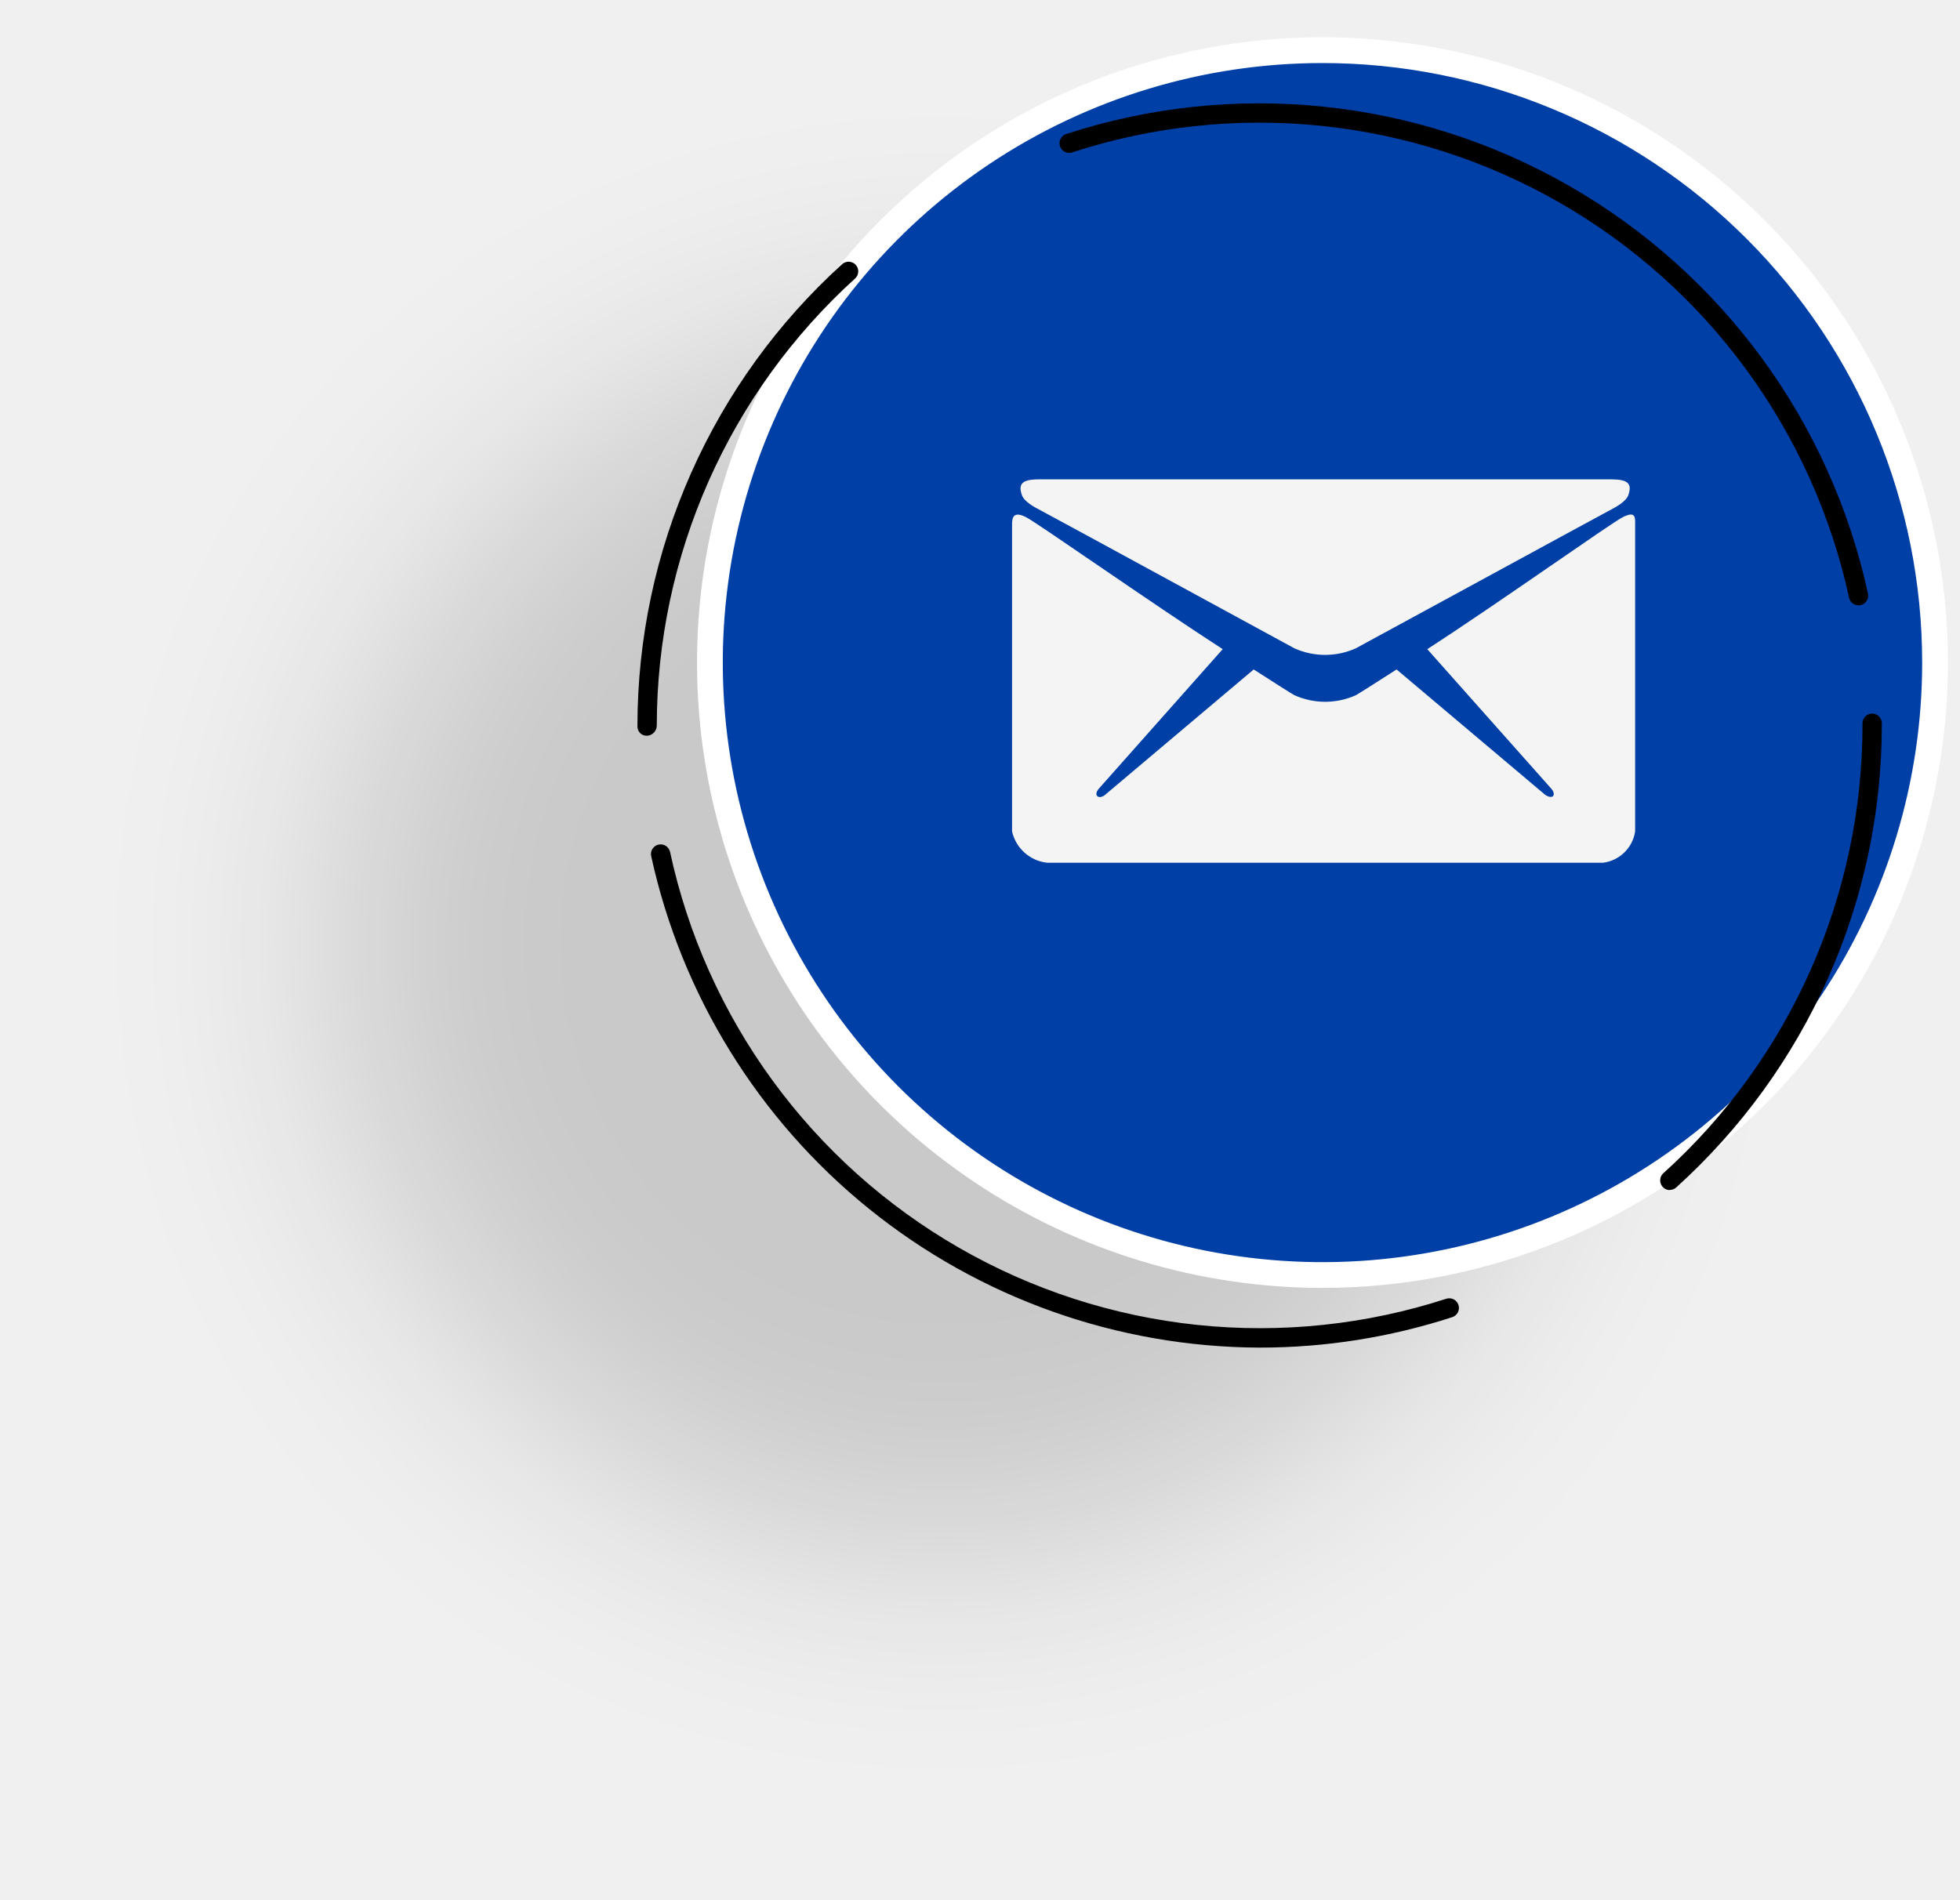
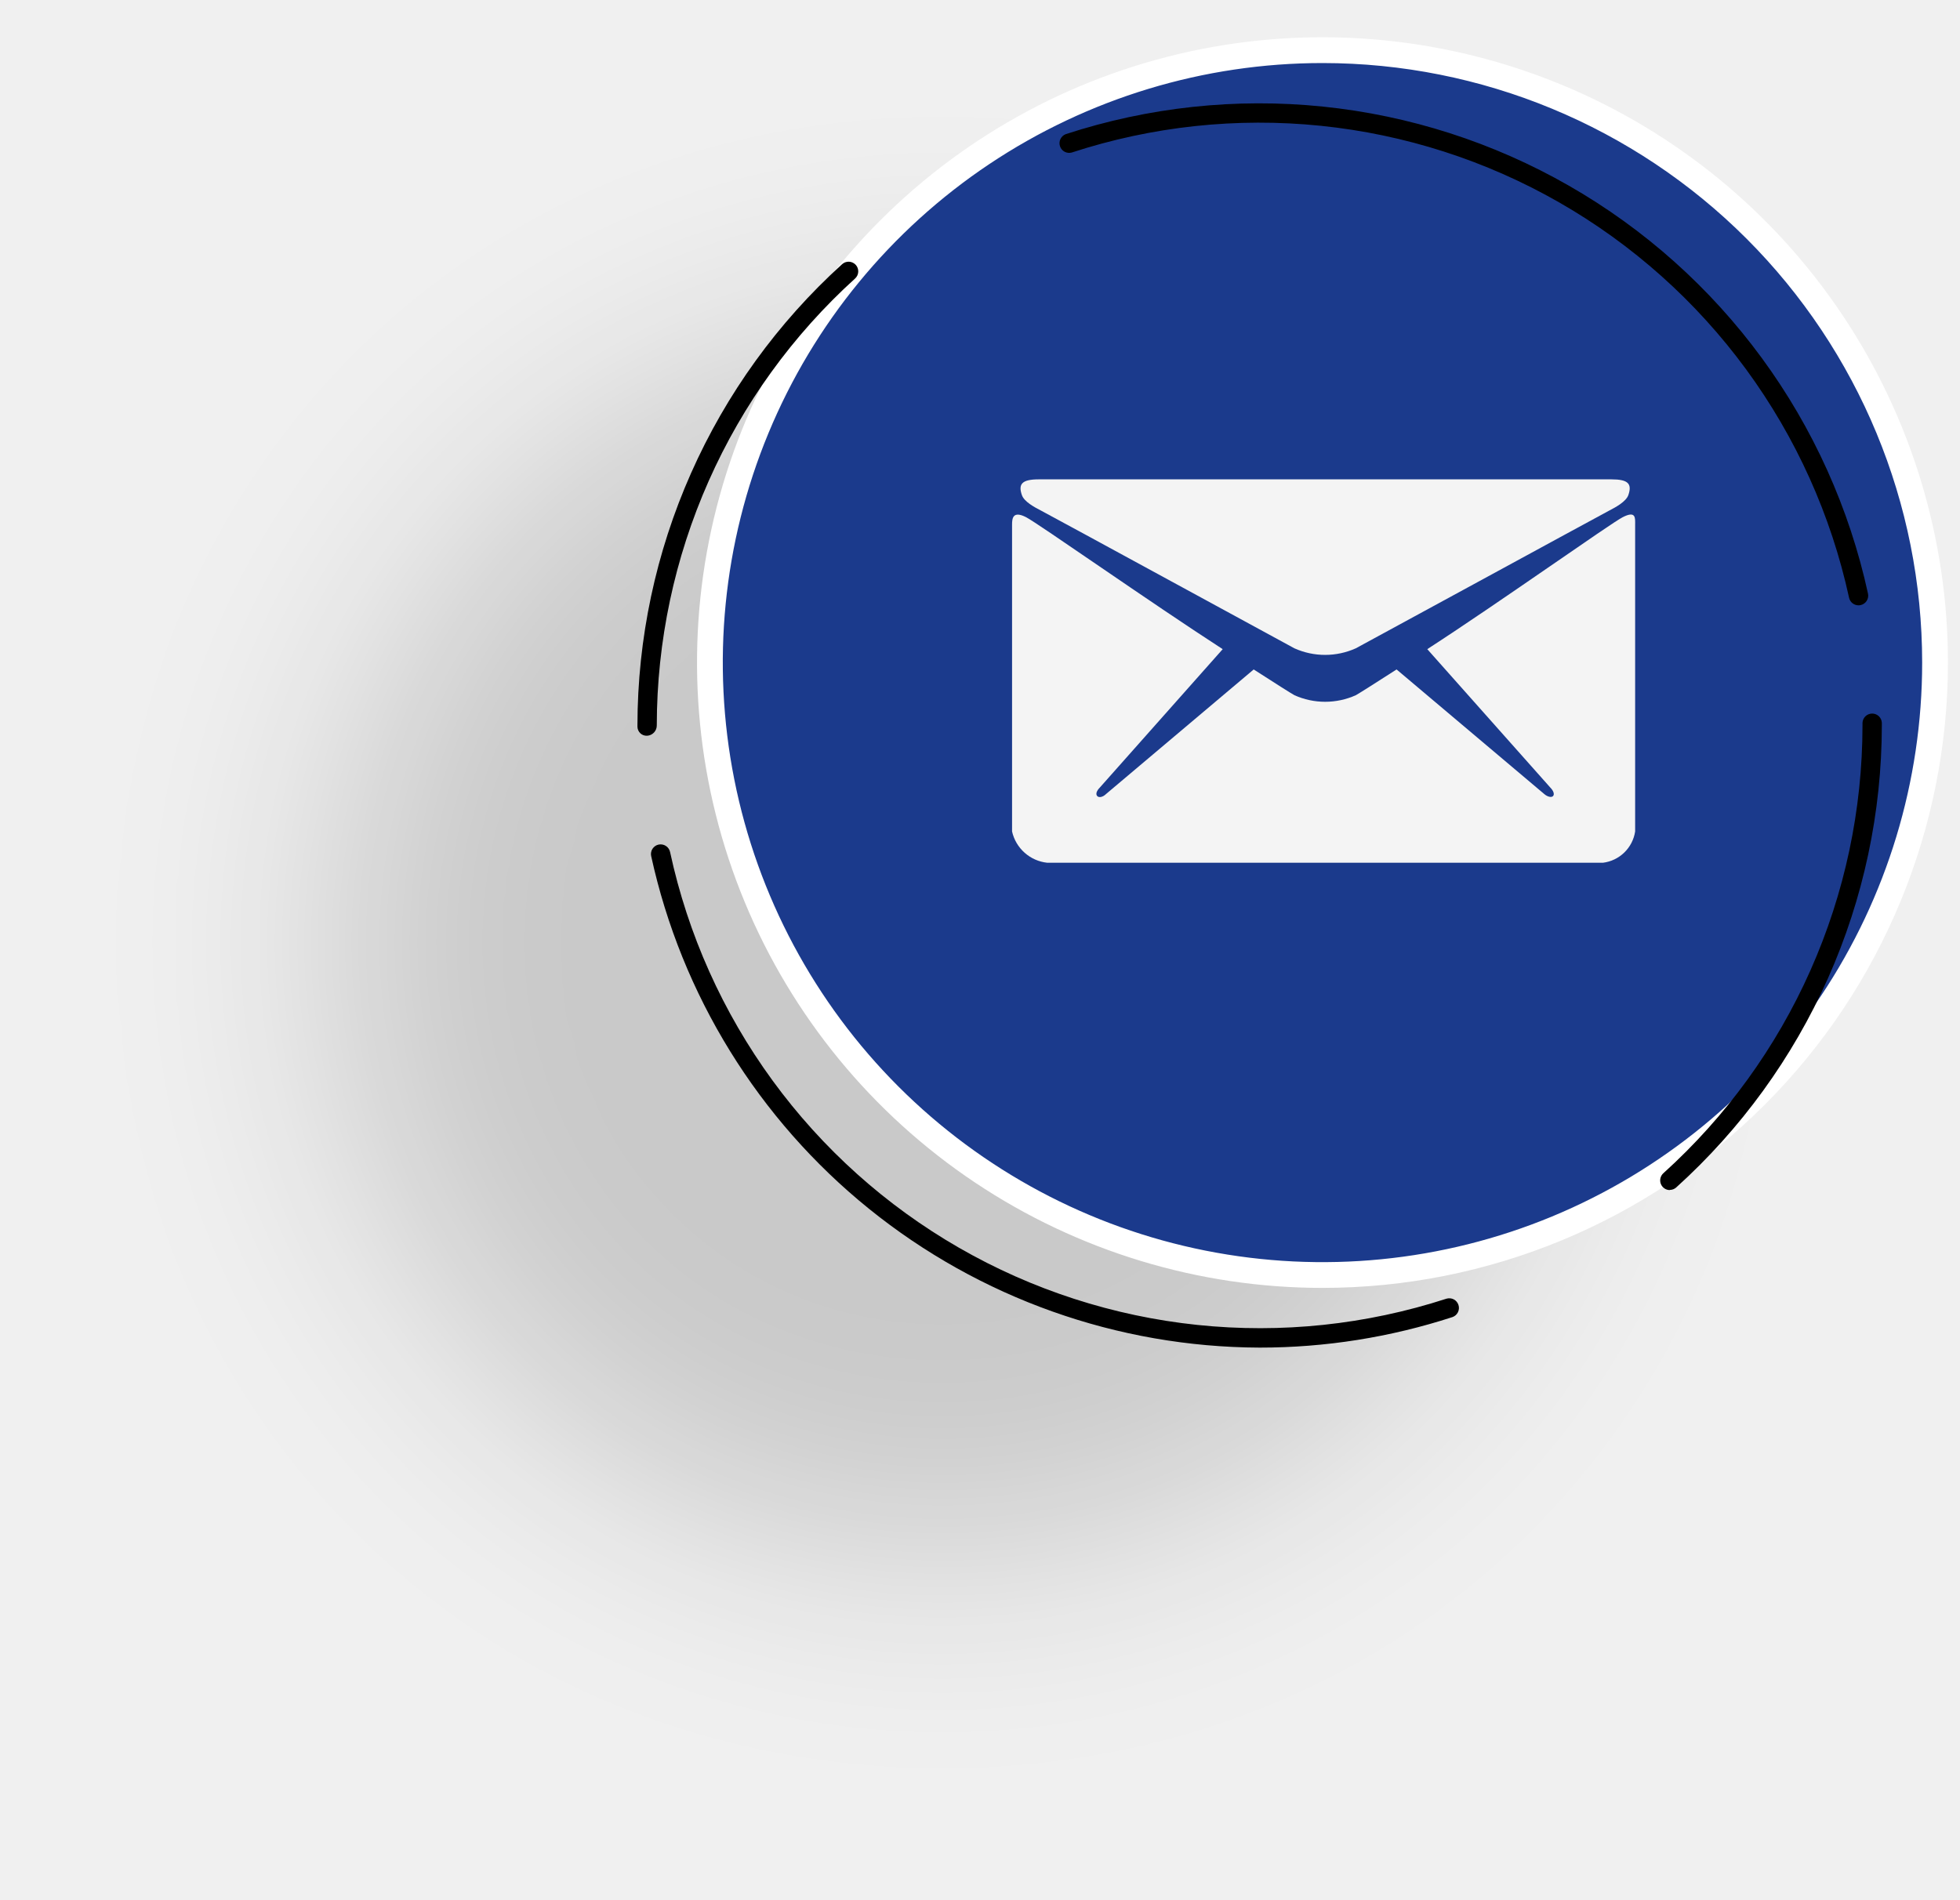
<svg xmlns="http://www.w3.org/2000/svg" width="98" height="95" viewBox="0 0 98 95" fill="none">
  <g clip-path="url(#clip0_168_428)">
    <g filter="url(#filter0_d_168_428)">
-       <path d="M66.129 63.759C83.044 63.759 96.757 50.046 96.757 33.131C96.757 16.216 83.044 2.503 66.129 2.503C49.214 2.503 35.501 16.216 35.501 33.131C35.501 50.046 49.214 63.759 66.129 63.759Z" fill="#003FA6" />
+       <path d="M66.129 63.759C83.044 63.759 96.757 50.046 96.757 33.131C96.757 16.216 83.044 2.503 66.129 2.503C49.214 2.503 35.501 16.216 35.501 33.131C35.501 50.046 49.214 63.759 66.129 63.759Z" fill="#1B3A8C" />
    </g>
    <path d="M66.124 64.409C59.939 64.409 53.893 62.575 48.75 59.139C43.607 55.702 39.599 50.818 37.232 45.104C34.865 39.389 34.245 33.101 35.452 27.035C36.659 20.969 39.637 15.396 44.011 11.023C48.384 6.649 53.957 3.671 60.023 2.464C66.089 1.257 72.377 1.877 78.092 4.244C83.806 6.611 88.69 10.619 92.127 15.762C95.563 20.904 97.397 26.951 97.397 33.136C97.397 41.43 94.102 49.385 88.237 55.249C82.373 61.114 74.418 64.409 66.124 64.409ZM66.124 3.153C60.194 3.153 54.397 4.912 49.466 8.206C44.535 11.501 40.692 16.184 38.422 21.663C36.153 27.142 35.559 33.17 36.716 38.987C37.873 44.803 40.729 50.146 44.922 54.339C49.115 58.532 54.458 61.388 60.275 62.545C66.091 63.702 72.12 63.108 77.599 60.839C83.077 58.569 87.76 54.726 91.055 49.795C94.35 44.864 96.108 39.067 96.108 33.137C96.108 25.185 92.949 17.558 87.326 11.935C81.703 6.312 74.076 3.153 66.124 3.153Z" fill="white" />
    <path d="M62.984 67.395C55.872 67.371 48.981 64.921 43.449 60.452C37.918 55.982 34.076 49.759 32.558 42.811C32.545 42.749 32.544 42.685 32.556 42.622C32.567 42.56 32.591 42.501 32.626 42.447C32.66 42.394 32.705 42.348 32.758 42.312C32.81 42.276 32.869 42.251 32.931 42.238C32.993 42.225 33.057 42.224 33.12 42.236C33.182 42.247 33.242 42.271 33.295 42.306C33.348 42.34 33.394 42.385 33.43 42.438C33.466 42.49 33.491 42.549 33.504 42.611C34.394 46.737 36.14 50.63 38.629 54.04C41.118 57.449 44.294 60.298 47.953 62.403C51.611 64.508 55.671 65.822 59.869 66.261C64.067 66.699 68.311 66.252 72.325 64.948C72.446 64.912 72.576 64.925 72.688 64.983C72.8 65.042 72.884 65.142 72.923 65.262C72.963 65.382 72.953 65.512 72.897 65.626C72.842 65.739 72.744 65.826 72.625 65.868C69.512 66.881 66.258 67.397 62.984 67.395ZM83.491 59.517C83.394 59.517 83.298 59.487 83.218 59.431C83.138 59.376 83.076 59.298 83.041 59.207C83.006 59.116 82.999 59.016 83.022 58.921C83.044 58.827 83.095 58.741 83.167 58.675C86.301 55.845 88.806 52.389 90.521 48.531C92.236 44.672 93.123 40.497 93.125 36.275V36.148C93.131 36.024 93.184 35.906 93.274 35.82C93.364 35.734 93.484 35.686 93.609 35.686C93.733 35.686 93.853 35.734 93.943 35.82C94.033 35.906 94.086 36.024 94.092 36.148V36.275C94.088 40.632 93.172 44.939 91.401 48.92C89.63 52.9 87.045 56.465 83.811 59.385C83.723 59.465 83.609 59.509 83.49 59.509L83.491 59.517ZM32.355 36.795C32.293 36.798 32.232 36.789 32.173 36.768C32.115 36.747 32.062 36.714 32.017 36.672C31.972 36.63 31.936 36.579 31.911 36.522C31.886 36.466 31.873 36.405 31.872 36.343V36.279C31.876 31.933 32.789 27.637 34.551 23.665C36.313 19.692 38.886 16.132 42.105 13.213C42.2 13.127 42.325 13.082 42.453 13.088C42.581 13.095 42.702 13.152 42.788 13.246C42.874 13.341 42.919 13.467 42.912 13.595C42.906 13.723 42.849 13.843 42.754 13.929C39.635 16.758 37.142 20.207 35.434 24.056C33.727 27.905 32.843 32.068 32.839 36.279C32.84 36.411 32.791 36.538 32.7 36.634C32.61 36.73 32.487 36.788 32.355 36.795ZM92.925 30.273C92.815 30.273 92.708 30.235 92.622 30.166C92.536 30.096 92.476 30 92.453 29.892C91.555 25.767 89.801 21.877 87.306 18.472C84.81 15.067 81.628 12.224 77.965 10.126C74.302 8.028 70.239 6.721 66.04 6.291C61.84 5.861 57.597 6.317 53.585 7.629C53.465 7.661 53.338 7.647 53.228 7.588C53.119 7.529 53.037 7.43 52.999 7.312C52.96 7.194 52.968 7.066 53.022 6.954C53.075 6.842 53.169 6.755 53.285 6.71C57.426 5.356 61.805 4.886 66.139 5.33C70.474 5.774 74.666 7.122 78.447 9.288C82.228 11.453 85.512 14.388 88.088 17.902C90.663 21.416 92.473 25.431 93.4 29.688C93.427 29.813 93.403 29.944 93.333 30.052C93.264 30.159 93.154 30.235 93.029 30.262C92.995 30.27 92.96 30.273 92.925 30.273Z" fill="black" />
    <path d="M52.028 25.523C52.852 25.957 64.293 32.195 64.72 32.423C65.203 32.64 65.726 32.752 66.255 32.752C66.784 32.752 67.307 32.64 67.79 32.423C68.217 32.198 79.658 25.961 80.482 25.523C80.789 25.366 81.306 25.081 81.418 24.759C81.613 24.19 81.403 23.973 80.572 23.973H51.94C51.109 23.973 50.899 24.198 51.094 24.759C51.206 25.089 51.723 25.366 52.028 25.523Z" fill="#F4F4F4" />
    <path d="M81.136 25.865C80.522 26.179 75.011 30.103 71.364 32.465L77.519 39.391C77.669 39.541 77.736 39.72 77.654 39.81C77.572 39.9 77.369 39.847 77.212 39.71L69.829 33.48C68.713 34.199 67.929 34.693 67.792 34.768C67.309 34.985 66.786 35.097 66.257 35.097C65.728 35.097 65.205 34.985 64.722 34.768C64.58 34.693 63.801 34.199 62.685 33.48L55.302 39.71C55.152 39.86 54.95 39.91 54.86 39.81C54.77 39.71 54.838 39.54 54.987 39.391L61.135 32.465C57.488 30.106 51.917 26.183 51.303 25.865C50.644 25.528 50.603 25.925 50.603 26.232V41.582C50.696 41.994 50.916 42.367 51.232 42.647C51.547 42.928 51.943 43.103 52.363 43.147H80.147C80.549 43.097 80.924 42.918 81.215 42.635C81.506 42.353 81.696 41.983 81.757 41.582V26.232C81.757 25.913 81.807 25.523 81.136 25.865Z" fill="#F4F4F4" />
  </g>
  <defs>
    <filter id="filter0_d_168_428" x="5.501" y="2.503" width="91.256" height="86.256" filterUnits="userSpaceOnUse" color-interpolation-filters="sRGB">
      <feFlood flood-opacity="0" result="BackgroundImageFix" />
      <feColorMatrix in="SourceAlpha" type="matrix" values="0 0 0 0 0 0 0 0 0 0 0 0 0 0 0 0 0 0 127 0" result="hardAlpha" />
      <feOffset dx="-19" dy="14" />
      <feGaussianBlur stdDeviation="5.5" />
      <feColorMatrix type="matrix" values="0 0 0 0 0 0 0 0 0 0 0 0 0 0 0 0 0 0 0.161 0" />
      <feBlend mode="normal" in2="BackgroundImageFix" result="effect1_dropShadow_168_428" />
      <feBlend mode="normal" in="SourceGraphic" in2="effect1_dropShadow_168_428" result="shape" />
    </filter>
    <clipPath id="clip0_168_428">
      <rect width="97.398" height="94.256" fill="white" />
    </clipPath>
  </defs>
</svg>
